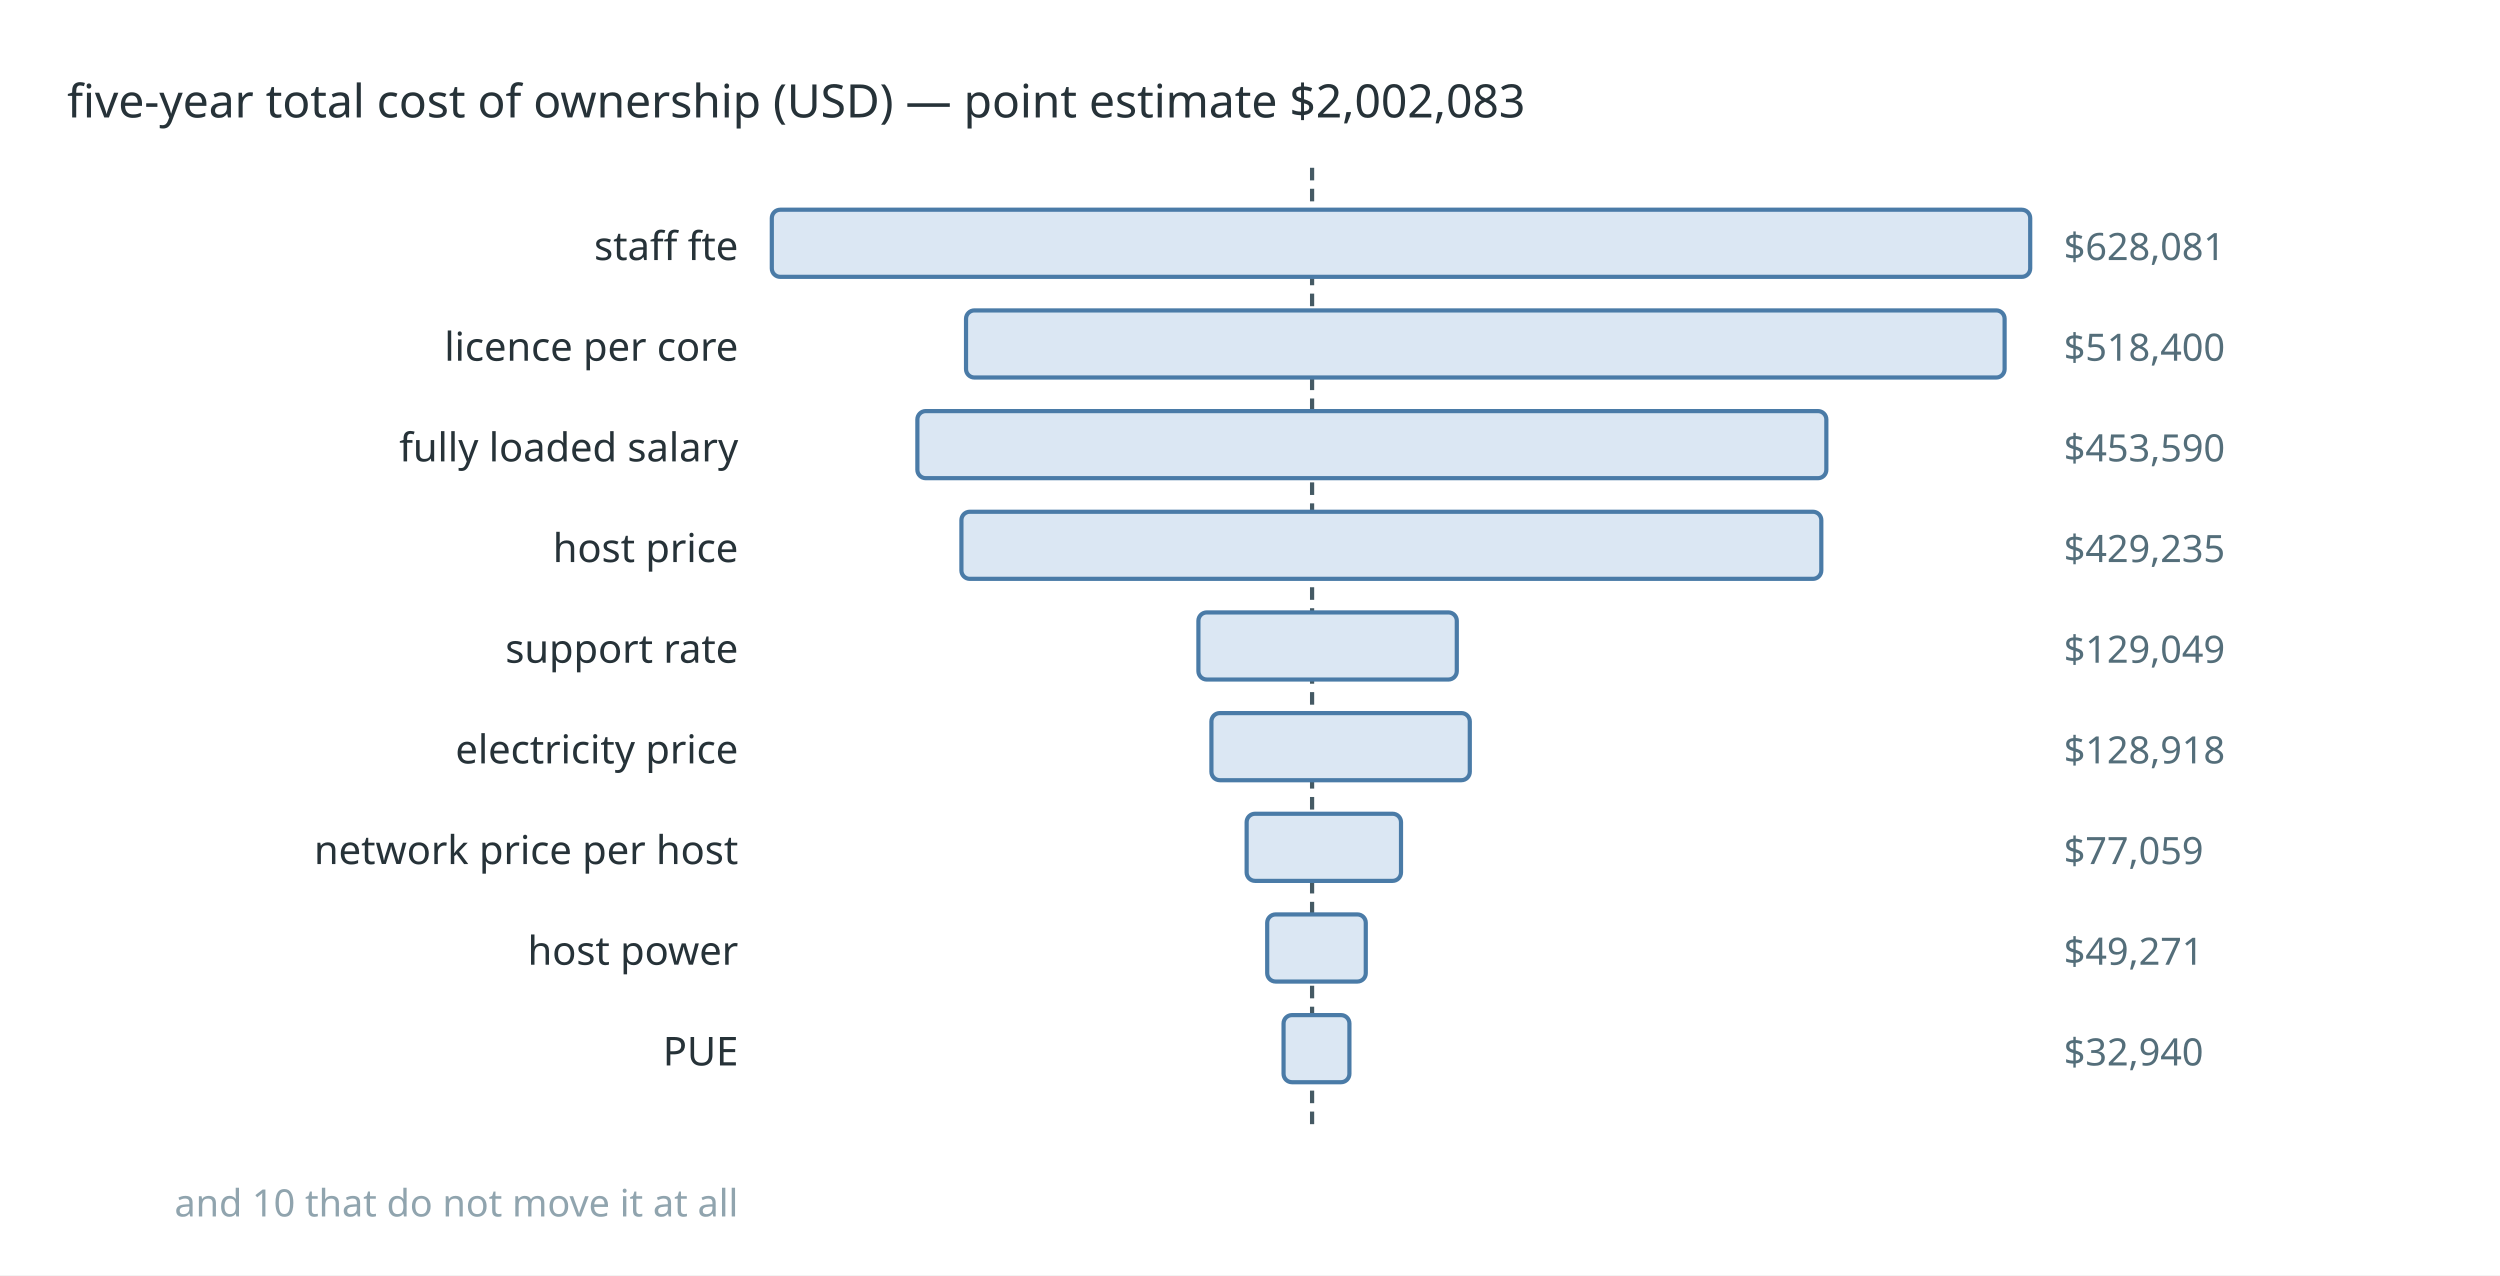
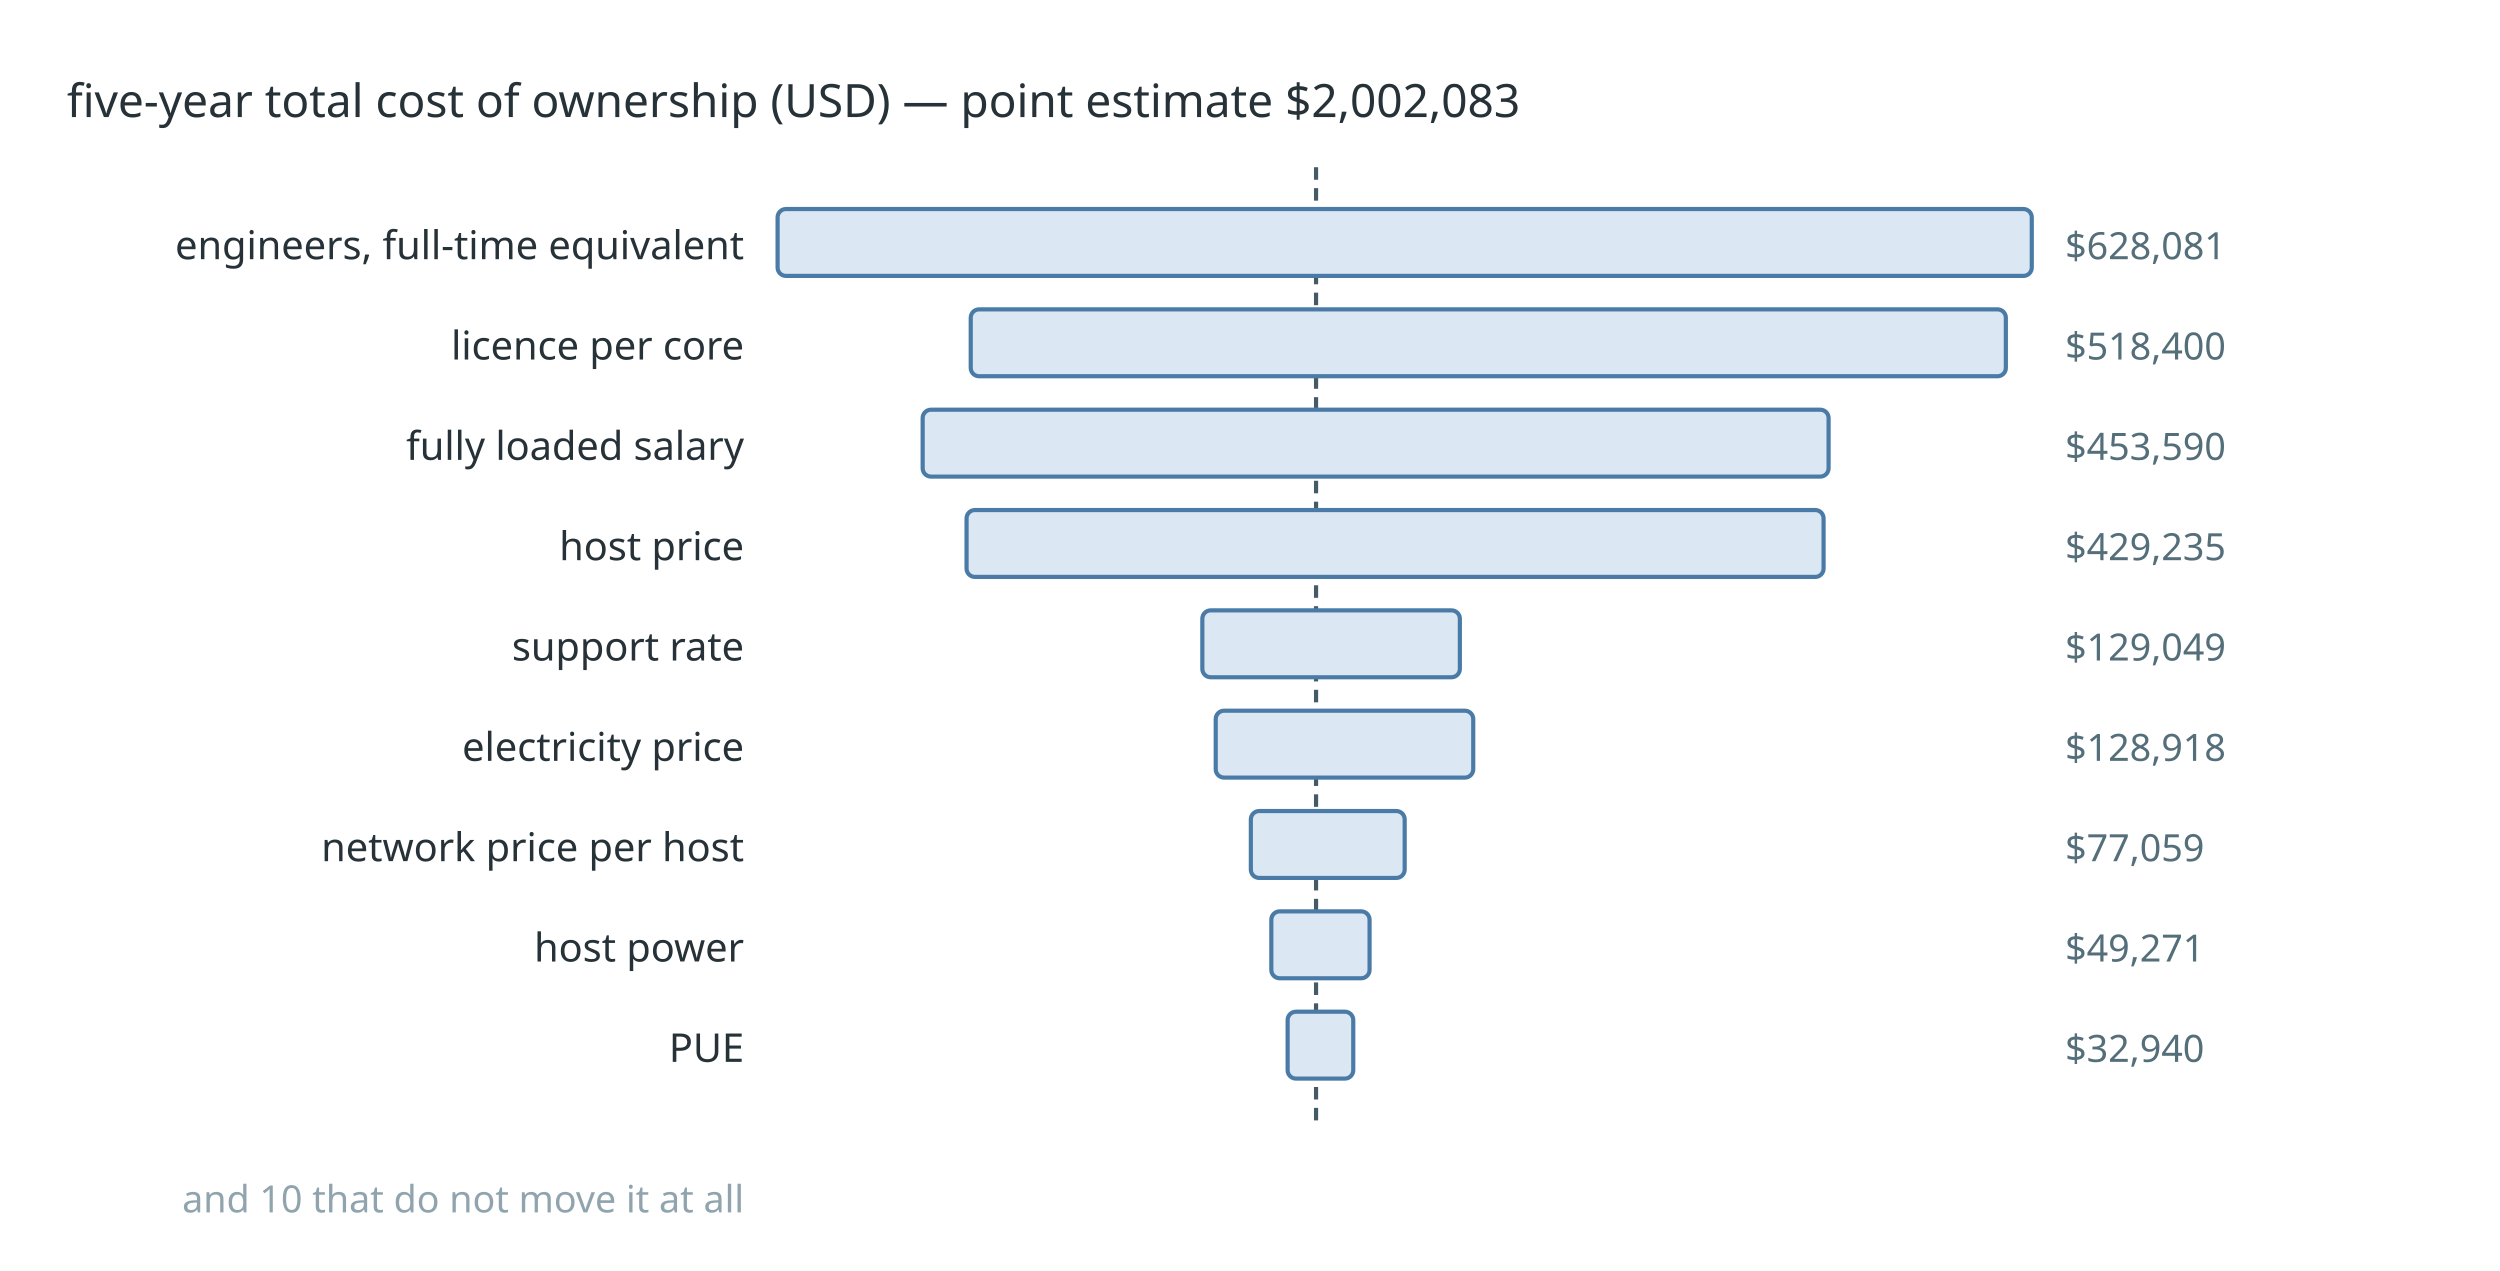
- <svg xmlns="http://www.w3.org/2000/svg" viewBox="0 0 596 304" width="596" height="304" role="img" font-family="system-ui, sans-serif">
-   <rect width="596" height="304" fill="#ffffff" />
+ <svg xmlns="http://www.w3.org/2000/svg" viewBox="0 0 598 304" width="598" height="304" role="img" font-family="system-ui, sans-serif">
+   <rect width="598" height="304" fill="#ffffff" />
  <text x="16" y="28" font-size="11" fill="#263238">five-year total cost of ownership (USD) — point estimate $2,002,083</text>
-   <line x1="312.8" y1="40" x2="312.8" y2="270" stroke="#455a64" stroke-width="1" stroke-dasharray="3 2" />
-   <text x="176.0" y="290" font-size="9" text-anchor="end" fill="#90a4ae">and 10 that do not move it at all</text>
-   <rect x="184.0" y="50.0" width="300.0" height="16.0" rx="2" fill="#dbe7f3" stroke="#4a7ba7" stroke-width="1" />
-   <text x="176.0" y="62.0" font-size="9.5" text-anchor="end" fill="#263238">staff fte</text>
-   <text x="492.0" y="62.0" font-size="9" fill="#546e7a">$628,081</text>
-   <rect x="230.3" y="74.0" width="247.6" height="16.0" rx="2" fill="#dbe7f3" stroke="#4a7ba7" stroke-width="1" />
-   <text x="176.0" y="86.0" font-size="9.5" text-anchor="end" fill="#263238">licence per core</text>
-   <text x="492.0" y="86.0" font-size="9" fill="#546e7a">$518,400</text>
-   <rect x="218.7" y="98.0" width="216.7" height="16.0" rx="2" fill="#dbe7f3" stroke="#4a7ba7" stroke-width="1" />
-   <text x="176.0" y="110.0" font-size="9.5" text-anchor="end" fill="#263238">fully loaded salary</text>
-   <text x="492.0" y="110.0" font-size="9" fill="#546e7a">$453,590</text>
-   <rect x="229.2" y="122.0" width="205.0" height="16.0" rx="2" fill="#dbe7f3" stroke="#4a7ba7" stroke-width="1" />
-   <text x="176.0" y="134.0" font-size="9.5" text-anchor="end" fill="#263238">host price</text>
-   <text x="492.0" y="134.0" font-size="9" fill="#546e7a">$429,235</text>
-   <rect x="285.7" y="146.0" width="61.6" height="16.0" rx="2" fill="#dbe7f3" stroke="#4a7ba7" stroke-width="1" />
-   <text x="176.0" y="158.0" font-size="9.5" text-anchor="end" fill="#263238">support rate</text>
-   <text x="492.0" y="158.0" font-size="9" fill="#546e7a">$129,049</text>
-   <rect x="288.8" y="170.0" width="61.6" height="16.0" rx="2" fill="#dbe7f3" stroke="#4a7ba7" stroke-width="1" />
-   <text x="176.0" y="182.0" font-size="9.5" text-anchor="end" fill="#263238">electricity price</text>
-   <text x="492.0" y="182.0" font-size="9" fill="#546e7a">$128,918</text>
-   <rect x="297.2" y="194.0" width="36.8" height="16.0" rx="2" fill="#dbe7f3" stroke="#4a7ba7" stroke-width="1" />
-   <text x="176.0" y="206.0" font-size="9.5" text-anchor="end" fill="#263238">network price per host</text>
-   <text x="492.0" y="206.0" font-size="9" fill="#546e7a">$77,059</text>
-   <rect x="302.1" y="218.0" width="23.5" height="16.0" rx="2" fill="#dbe7f3" stroke="#4a7ba7" stroke-width="1" />
-   <text x="176.0" y="230.0" font-size="9.5" text-anchor="end" fill="#263238">host power</text>
-   <text x="492.0" y="230.0" font-size="9" fill="#546e7a">$49,271</text>
-   <rect x="306.0" y="242.0" width="15.7" height="16.0" rx="2" fill="#dbe7f3" stroke="#4a7ba7" stroke-width="1" />
-   <text x="176.0" y="254.0" font-size="9.5" text-anchor="end" fill="#263238">PUE</text>
-   <text x="492.0" y="254.0" font-size="9" fill="#546e7a">$32,940</text>
+   <line x1="314.8" y1="40" x2="314.8" y2="270" stroke="#455a64" stroke-width="1" stroke-dasharray="3 2" />
+   <text x="177.975" y="290" font-size="9" text-anchor="end" fill="#90a4ae">and 10 that do not move it at all</text>
+   <rect x="186.0" y="50.0" width="300.0" height="16.0" rx="2" fill="#dbe7f3" stroke="#4a7ba7" stroke-width="1" />
+   <text x="177.975" y="62.0" font-size="9.5" text-anchor="end" fill="#263238">engineers, full-time equivalent</text>
+   <text x="493.975" y="62.0" font-size="9" fill="#546e7a">$628,081</text>
+   <rect x="232.2" y="74.0" width="247.6" height="16.0" rx="2" fill="#dbe7f3" stroke="#4a7ba7" stroke-width="1" />
+   <text x="177.975" y="86.0" font-size="9.5" text-anchor="end" fill="#263238">licence per core</text>
+   <text x="493.975" y="86.0" font-size="9" fill="#546e7a">$518,400</text>
+   <rect x="220.7" y="98.0" width="216.7" height="16.0" rx="2" fill="#dbe7f3" stroke="#4a7ba7" stroke-width="1" />
+   <text x="177.975" y="110.0" font-size="9.5" text-anchor="end" fill="#263238">fully loaded salary</text>
+   <text x="493.975" y="110.0" font-size="9" fill="#546e7a">$453,590</text>
+   <rect x="231.2" y="122.0" width="205.0" height="16.0" rx="2" fill="#dbe7f3" stroke="#4a7ba7" stroke-width="1" />
+   <text x="177.975" y="134.0" font-size="9.5" text-anchor="end" fill="#263238">host price</text>
+   <text x="493.975" y="134.0" font-size="9" fill="#546e7a">$429,235</text>
+   <rect x="287.6" y="146.0" width="61.6" height="16.0" rx="2" fill="#dbe7f3" stroke="#4a7ba7" stroke-width="1" />
+   <text x="177.975" y="158.0" font-size="9.5" text-anchor="end" fill="#263238">support rate</text>
+   <text x="493.975" y="158.0" font-size="9" fill="#546e7a">$129,049</text>
+   <rect x="290.8" y="170.0" width="61.6" height="16.0" rx="2" fill="#dbe7f3" stroke="#4a7ba7" stroke-width="1" />
+   <text x="177.975" y="182.0" font-size="9.5" text-anchor="end" fill="#263238">electricity price</text>
+   <text x="493.975" y="182.0" font-size="9" fill="#546e7a">$128,918</text>
+   <rect x="299.2" y="194.0" width="36.8" height="16.0" rx="2" fill="#dbe7f3" stroke="#4a7ba7" stroke-width="1" />
+   <text x="177.975" y="206.0" font-size="9.5" text-anchor="end" fill="#263238">network price per host</text>
+   <text x="493.975" y="206.0" font-size="9" fill="#546e7a">$77,059</text>
+   <rect x="304.1" y="218.0" width="23.5" height="16.0" rx="2" fill="#dbe7f3" stroke="#4a7ba7" stroke-width="1" />
+   <text x="177.975" y="230.0" font-size="9.5" text-anchor="end" fill="#263238">host power</text>
+   <text x="493.975" y="230.0" font-size="9" fill="#546e7a">$49,271</text>
+   <rect x="308.0" y="242.0" width="15.7" height="16.0" rx="2" fill="#dbe7f3" stroke="#4a7ba7" stroke-width="1" />
+   <text x="177.975" y="254.0" font-size="9.5" text-anchor="end" fill="#263238">PUE</text>
+   <text x="493.975" y="254.0" font-size="9" fill="#546e7a">$32,940</text>
</svg>
